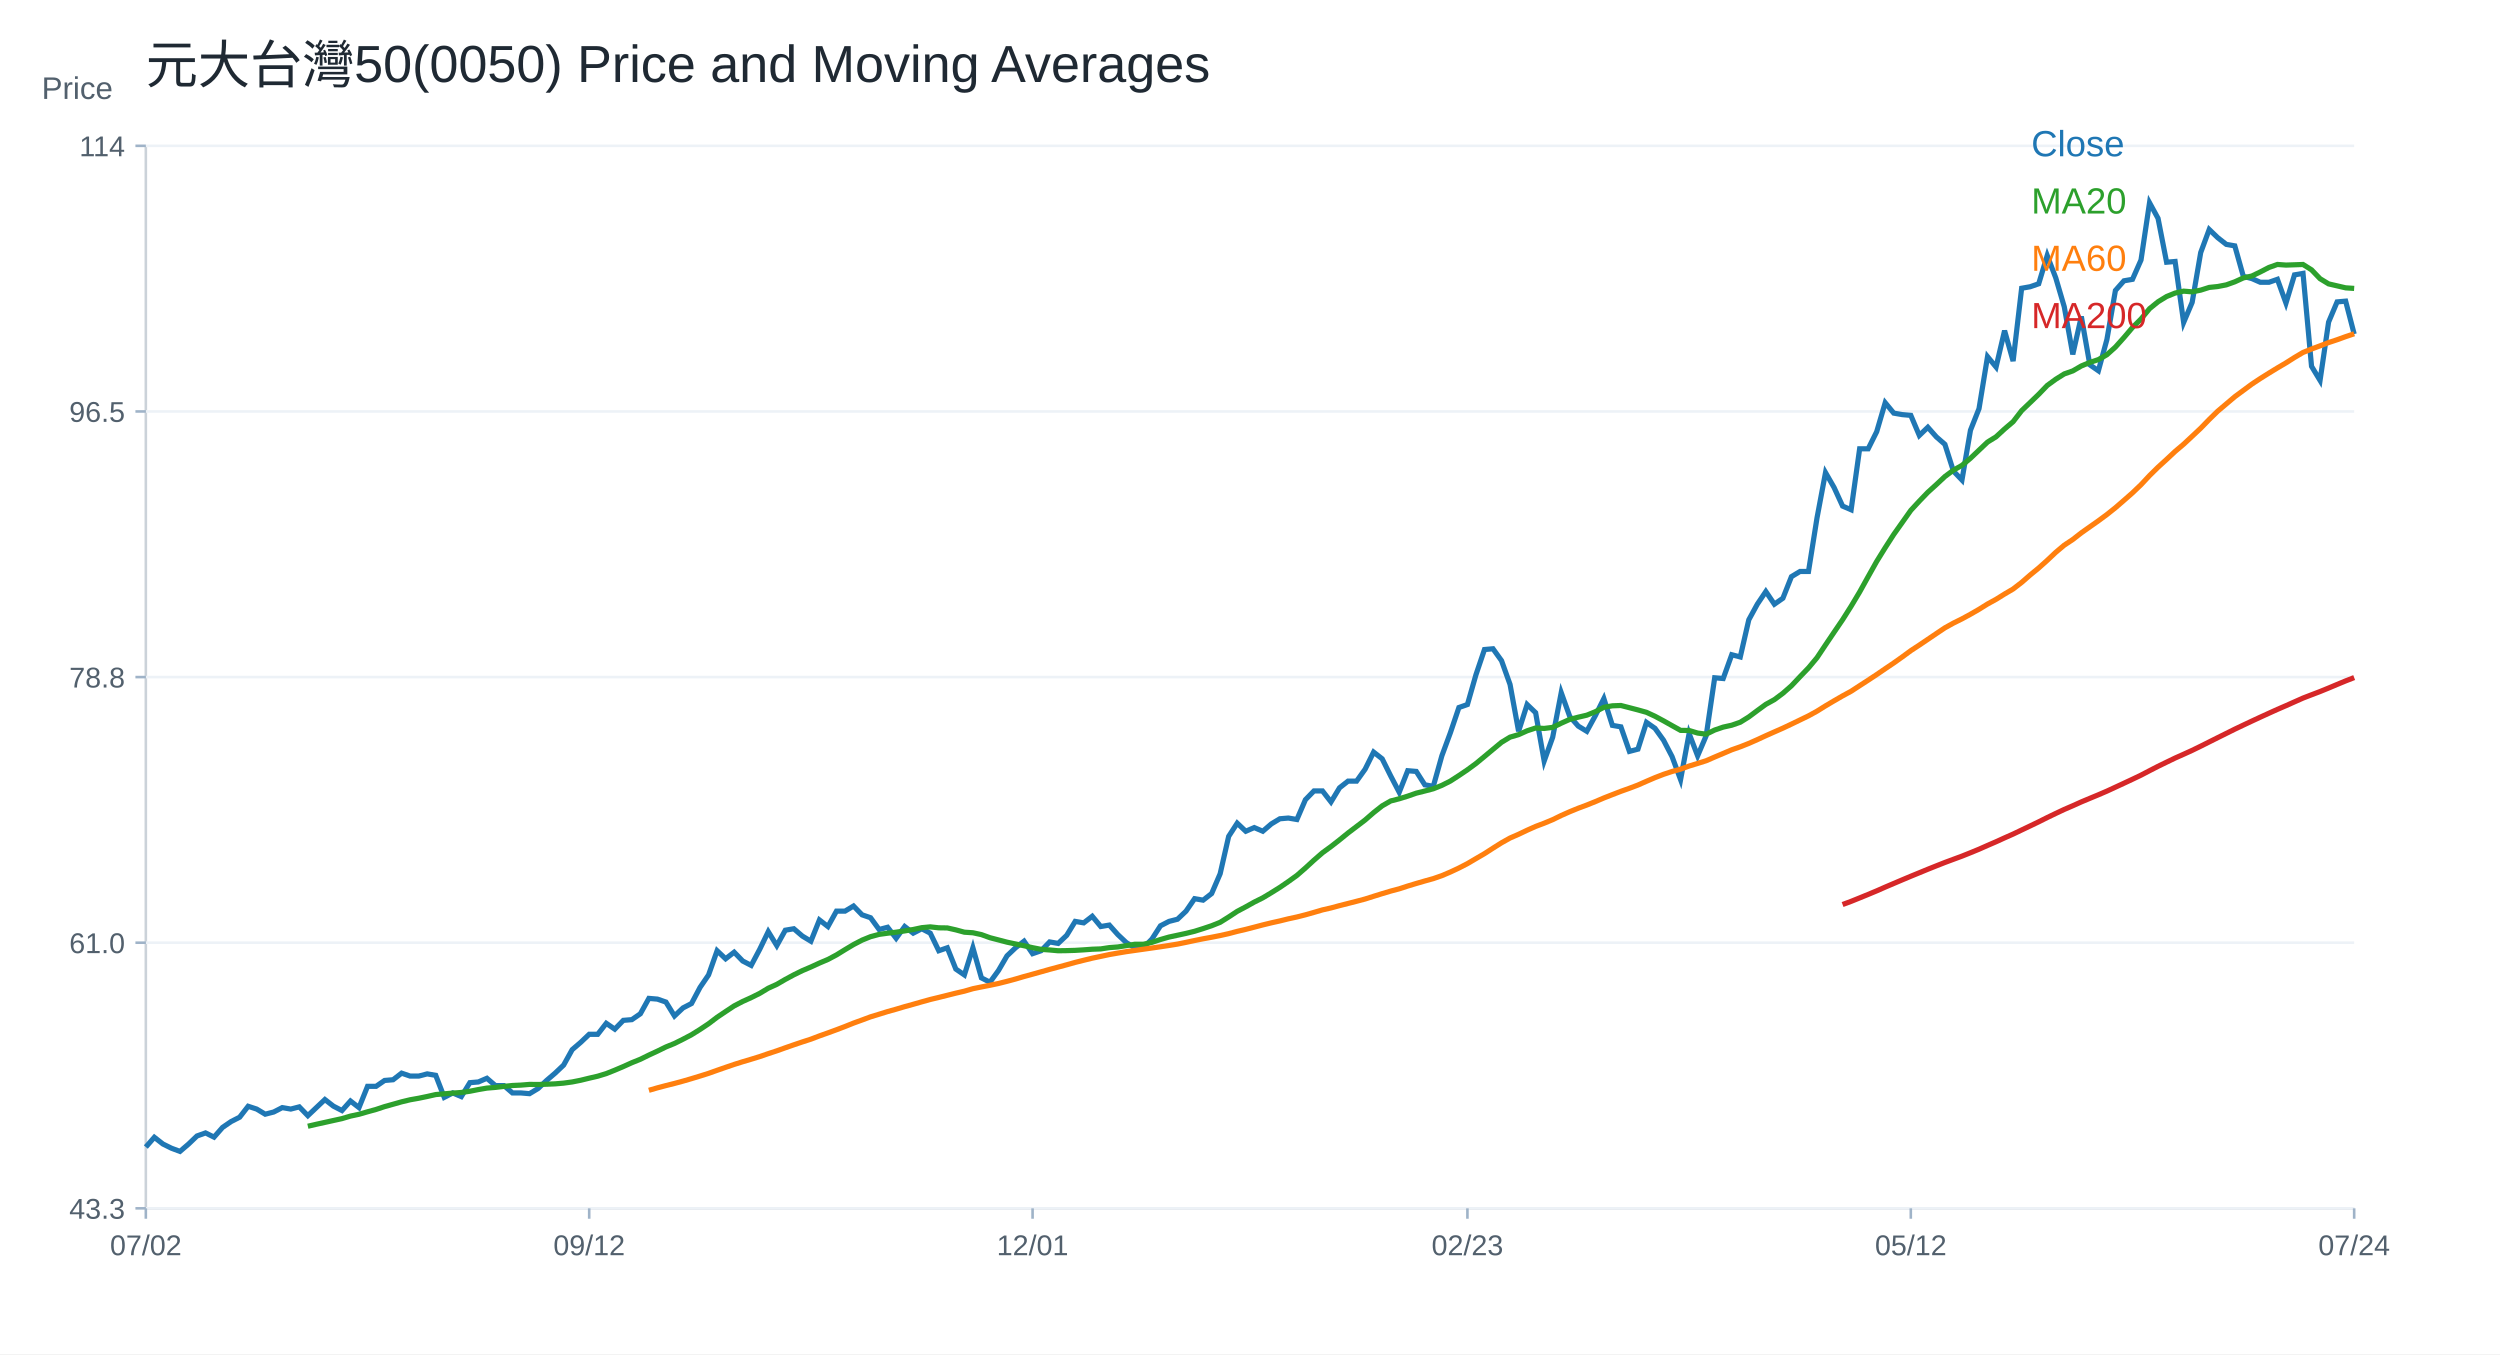
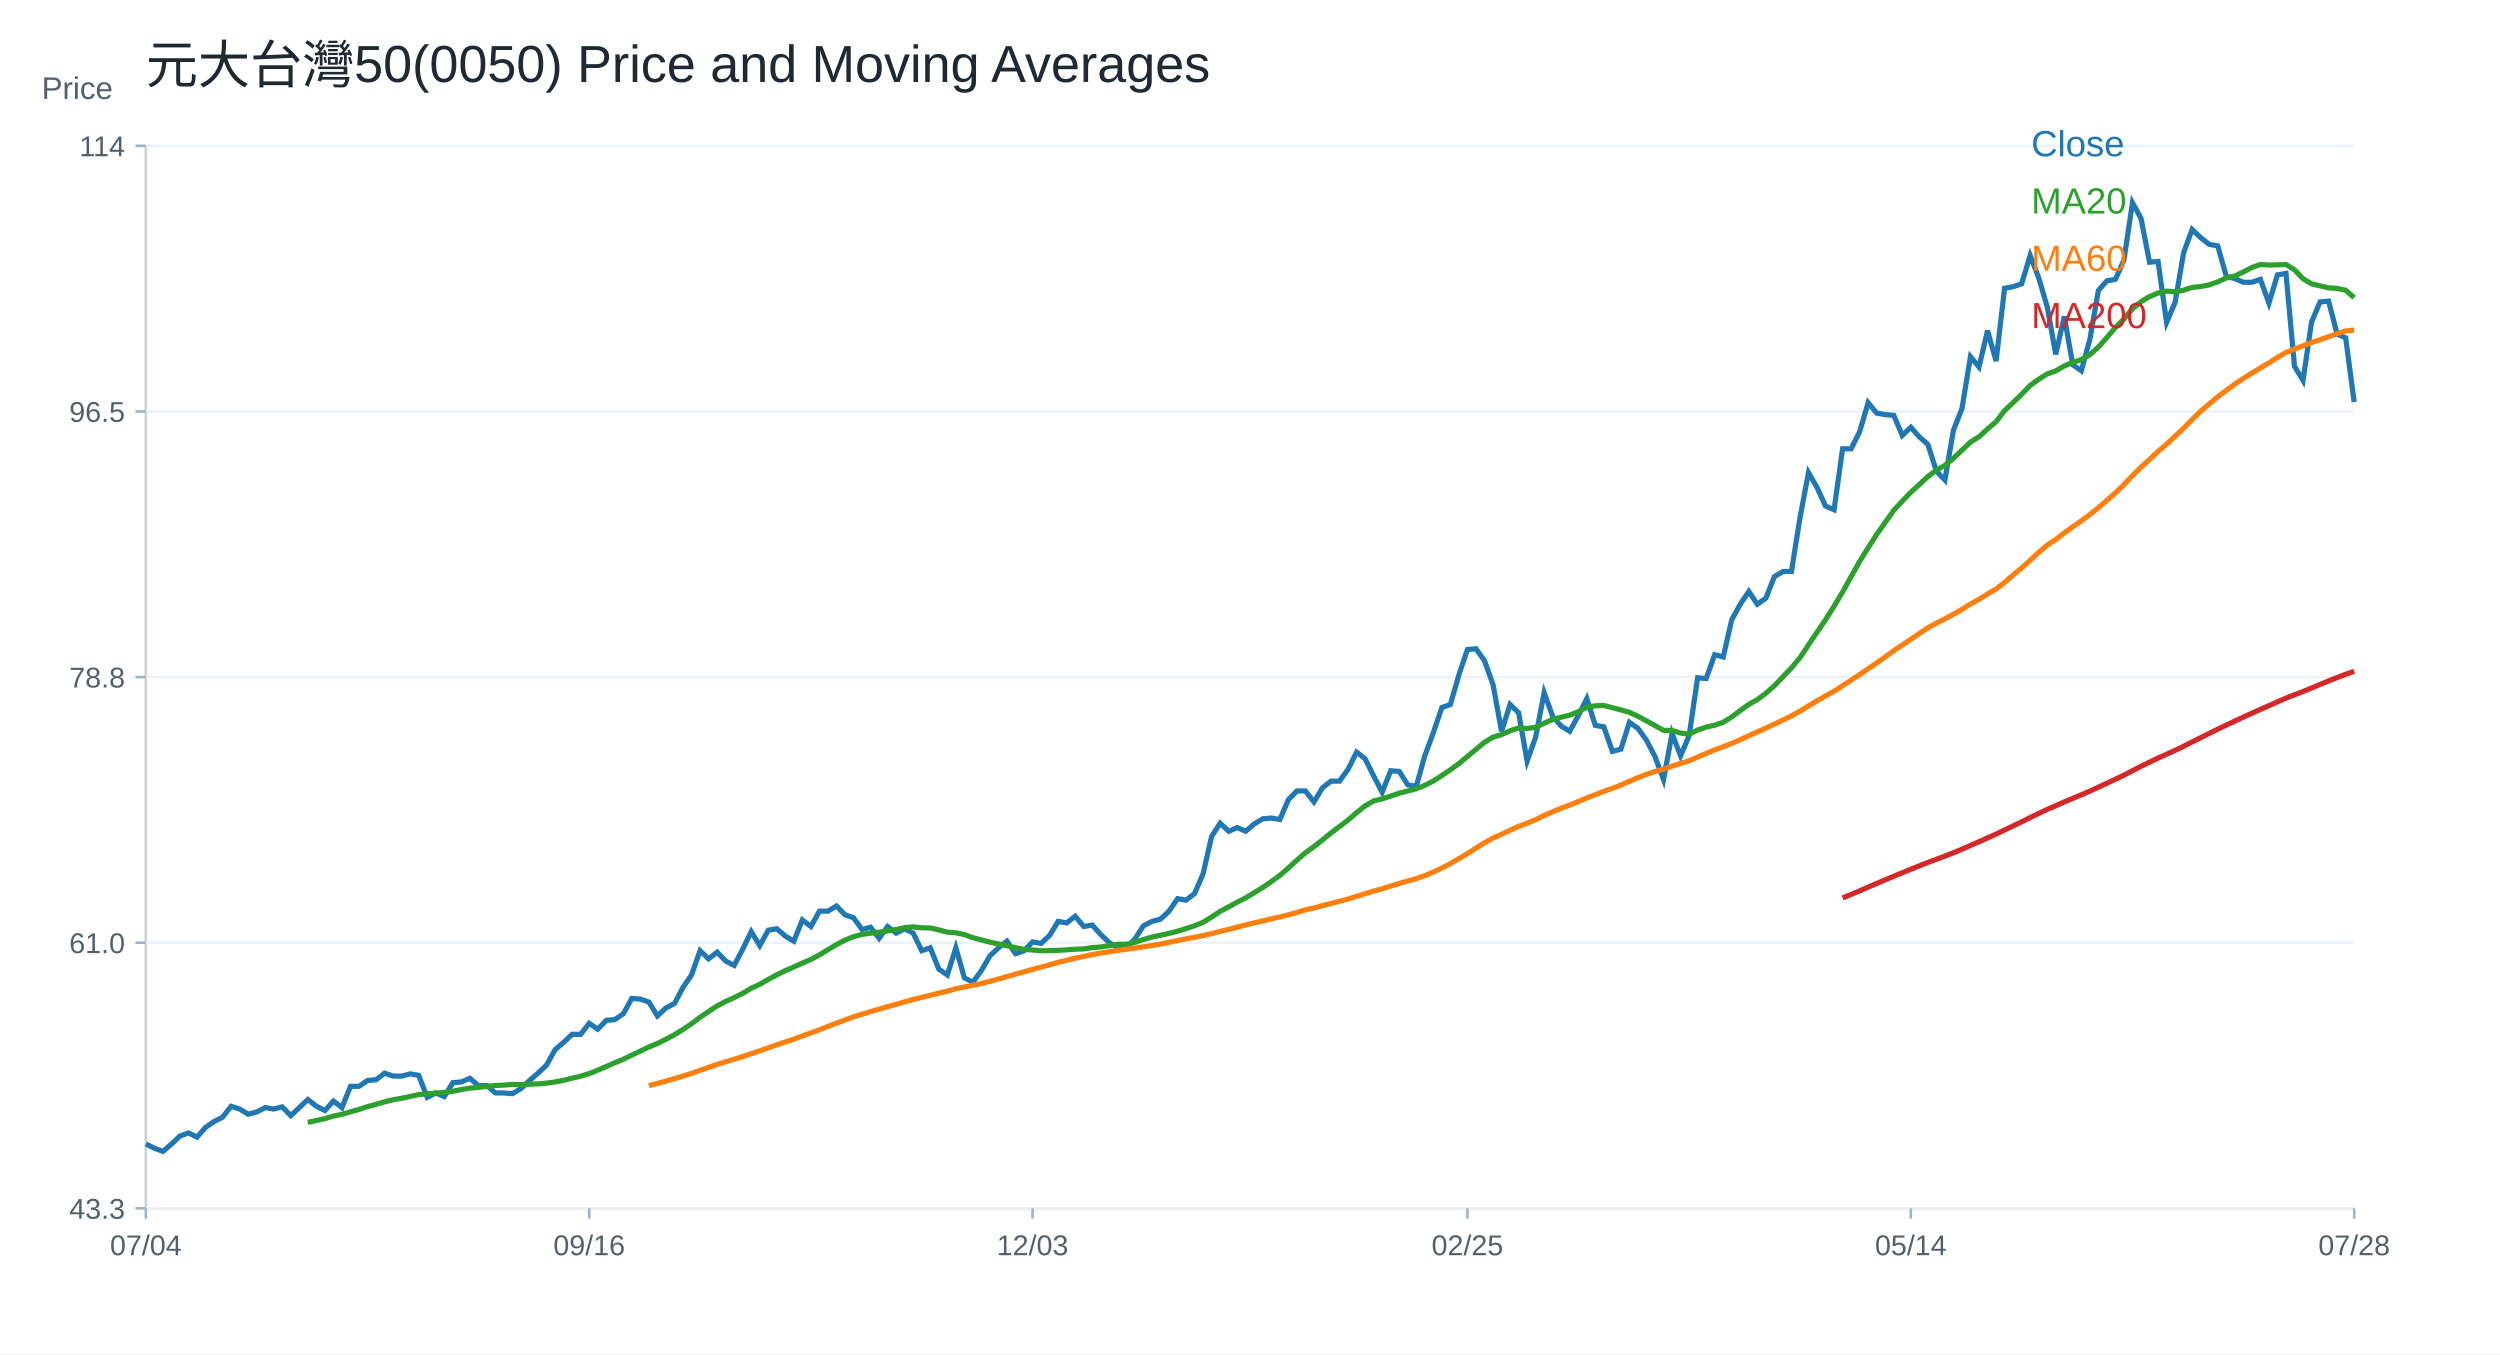
<svg xmlns="http://www.w3.org/2000/svg" width="960" height="520" viewBox="0 0 960 520">
  <rect width="100%" height="100%" fill="white" />
  <text x="56.00" y="32.00" font-size="20" font-family="Arial" fill="#1f2933" text-anchor="start">元大台灣50(0050) Price and Moving Averages</text>
  <line x1="56" y1="464" x2="904" y2="464" stroke="#cbd2d9" />
  <line x1="56" y1="56" x2="56" y2="464" stroke="#cbd2d9" />
  <text x="16.00" y="38.00" font-size="12" font-family="Arial" fill="#52606d" text-anchor="start">Price</text>
  <line x1="56" y1="464.00" x2="904" y2="464.00" stroke="#edf2f7" />
  <line x1="52" y1="464.00" x2="56" y2="464.00" stroke="#9fb3c8" />
  <text x="48.00" y="468.00" font-size="11" font-family="Arial" fill="#52606d" text-anchor="end">43.3</text>
  <line x1="56" y1="362.00" x2="904" y2="362.00" stroke="#edf2f7" />
  <line x1="52" y1="362.00" x2="56" y2="362.00" stroke="#9fb3c8" />
  <text x="48.00" y="366.00" font-size="11" font-family="Arial" fill="#52606d" text-anchor="end">61.0</text>
  <line x1="56" y1="260.00" x2="904" y2="260.00" stroke="#edf2f7" />
  <line x1="52" y1="260.00" x2="56" y2="260.00" stroke="#9fb3c8" />
  <text x="48.00" y="264.00" font-size="11" font-family="Arial" fill="#52606d" text-anchor="end">78.8</text>
  <line x1="56" y1="158.00" x2="904" y2="158.00" stroke="#edf2f7" />
  <line x1="52" y1="158.00" x2="56" y2="158.00" stroke="#9fb3c8" />
  <text x="48.00" y="162.00" font-size="11" font-family="Arial" fill="#52606d" text-anchor="end">96.5</text>
  <line x1="56" y1="56.00" x2="904" y2="56.00" stroke="#edf2f7" />
  <line x1="52" y1="56.00" x2="56" y2="56.00" stroke="#9fb3c8" />
  <text x="48.00" y="60.00" font-size="11" font-family="Arial" fill="#52606d" text-anchor="end">114</text>
  <line x1="56.00" y1="464" x2="56.00" y2="468" stroke="#9fb3c8" />
-   <text x="56.00" y="482.00" font-size="11" font-family="Arial" fill="#52606d" text-anchor="middle">07/02</text>
+   <text x="56.00" y="482.00" font-size="11" font-family="Arial" fill="#52606d" text-anchor="middle">07/04</text>
  <line x1="226.25" y1="464" x2="226.25" y2="468" stroke="#9fb3c8" />
-   <text x="226.25" y="482.00" font-size="11" font-family="Arial" fill="#52606d" text-anchor="middle">09/12</text>
+   <text x="226.25" y="482.00" font-size="11" font-family="Arial" fill="#52606d" text-anchor="middle">09/16</text>
  <line x1="396.51" y1="464" x2="396.51" y2="468" stroke="#9fb3c8" />
-   <text x="396.51" y="482.00" font-size="11" font-family="Arial" fill="#52606d" text-anchor="middle">12/01</text>
+   <text x="396.51" y="482.00" font-size="11" font-family="Arial" fill="#52606d" text-anchor="middle">12/03</text>
  <line x1="563.49" y1="464" x2="563.49" y2="468" stroke="#9fb3c8" />
-   <text x="563.49" y="482.00" font-size="11" font-family="Arial" fill="#52606d" text-anchor="middle">02/23</text>
+   <text x="563.49" y="482.00" font-size="11" font-family="Arial" fill="#52606d" text-anchor="middle">02/25</text>
  <line x1="733.75" y1="464" x2="733.75" y2="468" stroke="#9fb3c8" />
-   <text x="733.75" y="482.00" font-size="11" font-family="Arial" fill="#52606d" text-anchor="middle">05/12</text>
+   <text x="733.75" y="482.00" font-size="11" font-family="Arial" fill="#52606d" text-anchor="middle">05/14</text>
  <line x1="904.00" y1="464" x2="904.00" y2="468" stroke="#9fb3c8" />
-   <text x="904.00" y="482.00" font-size="11" font-family="Arial" fill="#52606d" text-anchor="middle">07/24</text>
-   <polyline fill="none" stroke="#1f77b4" stroke-width="2" points="56.00,440.47 59.27,436.72 62.55,439.29 65.82,440.91 69.10,442.14 72.37,439.35 75.64,436.22 78.92,435.04 82.19,436.66 85.47,432.92 88.74,430.68 92.02,429.01 95.29,424.81 98.56,425.88 101.84,427.85 105.11,427.01 108.39,425.32 111.66,425.88 114.93,425.04 118.21,428.42 121.48,425.32 124.76,422.22 128.03,424.76 131.31,426.45 134.58,422.79 137.85,425.32 141.13,417.16 144.40,417.16 147.68,414.90 150.95,414.62 154.22,412.09 157.50,413.22 160.77,413.22 164.05,412.37 167.32,412.93 170.59,421.38 173.87,419.69 177.14,421.10 180.42,415.75 183.69,415.47 186.97,414.06 190.24,416.87 193.51,416.87 196.79,419.69 200.06,419.69 203.34,419.97 206.61,418.00 209.88,414.90 213.16,412.09 216.43,408.99 219.71,403.08 222.98,400.27 226.25,397.17 229.53,397.17 232.80,392.95 236.08,395.20 239.35,391.82 242.63,391.54 245.90,389.29 249.17,383.38 252.45,383.66 255.72,384.79 259.00,390.13 262.27,387.04 265.54,385.35 268.82,379.16 272.09,374.37 275.37,365.08 278.64,368.18 281.92,365.64 285.19,369.02 288.46,370.71 291.74,364.52 295.01,357.76 298.29,363.11 301.56,357.20 304.83,356.64 308.11,359.45 311.38,361.42 314.66,353.26 317.93,355.79 321.20,349.88 324.48,349.88 327.75,347.91 331.03,351.29 334.30,352.41 337.58,356.92 340.85,356.07 344.12,360.30 347.40,355.79 350.67,358.33 353.95,356.64 357.22,358.33 360.49,365.08 363.77,363.95 367.04,372.12 370.32,374.37 373.59,363.95 376.86,375.50 380.14,377.18 383.41,372.68 386.69,367.05 389.96,363.95 393.24,361.42 396.51,366.21 399.78,365.08 403.06,361.70 406.33,362.27 409.61,359.17 412.88,353.82 416.15,354.38 419.43,351.85 422.70,355.79 425.98,355.23 429.25,358.89 432.53,361.98 435.80,363.95 439.07,363.95 442.35,360.58 445.62,355.51 448.90,353.82 452.17,352.98 455.44,349.88 458.72,345.10 461.99,345.66 465.27,343.12 468.54,335.52 471.81,321.17 475.09,316.10 478.36,319.20 481.64,317.79 484.91,319.20 488.19,316.38 491.46,314.41 494.73,314.13 498.01,314.69 501.28,307.09 504.56,303.72 507.83,303.72 511.10,307.94 514.38,302.52 517.65,299.95 520.93,299.95 524.20,295.38 527.47,288.81 530.75,291.38 534.02,297.95 537.30,304.23 540.57,295.95 543.85,296.23 547.12,301.37 550.39,301.94 553.67,290.24 556.94,281.39 560.22,271.69 563.49,270.54 566.76,259.12 570.04,249.42 573.31,249.13 576.59,253.70 579.86,262.84 583.14,280.82 586.41,270.54 589.68,273.68 592.96,292.24 596.23,283.10 599.51,265.98 602.78,275.11 606.05,278.82 609.33,280.82 612.60,274.83 615.88,268.26 619.15,278.54 622.42,279.11 625.70,288.53 628.97,287.67 632.25,277.39 635.52,279.68 638.80,284.25 642.07,290.53 645.34,299.37 648.62,281.68 651.89,290.24 655.17,282.53 658.44,260.27 661.71,260.55 664.99,251.42 668.26,252.27 671.54,238.00 674.81,232.01 678.08,227.15 681.36,232.01 684.63,229.72 687.91,221.44 691.18,219.45 694.46,219.45 697.73,198.89 701.00,181.48 704.28,187.19 707.55,194.33 710.83,195.75 714.10,172.34 717.37,172.34 720.65,165.78 723.92,154.65 727.20,158.64 730.47,159.21 733.75,159.50 737.02,167.21 740.29,164.07 743.57,167.78 746.84,170.63 750.12,180.91 753.39,184.33 756.66,165.21 759.94,156.93 763.21,136.95 766.49,140.94 769.76,126.96 773.03,138.66 776.31,110.69 779.58,110.11 782.86,108.97 786.13,98.12 789.41,106.69 792.68,117.82 795.95,136.09 799.23,121.53 802.50,140.09 805.78,142.37 809.05,130.38 812.32,111.54 815.60,107.83 818.87,107.26 822.15,99.84 825.42,77.86 828.69,83.85 831.97,100.69 835.24,100.41 838.52,123.82 841.79,116.11 845.07,96.98 848.34,88.13 851.61,91.27 854.89,93.84 858.16,94.41 861.44,106.12 864.71,106.97 867.98,108.40 871.26,108.40 874.53,107.26 877.81,116.39 881.08,105.55 884.36,104.98 887.63,140.66 890.90,146.08 894.18,123.68 897.45,115.93 900.73,115.64 904.00,128.28" />
+   <text x="904.00" y="482.00" font-size="11" font-family="Arial" fill="#52606d" text-anchor="middle">07/28</text>
+   <polyline fill="none" stroke="#1f77b4" stroke-width="2" points="56.00,439.29 59.27,440.91 62.55,442.14 65.82,439.35 69.10,436.22 72.37,435.04 75.64,436.66 78.92,432.92 82.19,430.68 85.47,429.01 88.74,424.81 92.02,425.88 95.29,427.85 98.56,427.01 101.84,425.32 105.11,425.88 108.39,425.04 111.66,428.42 114.93,425.32 118.21,422.22 121.48,424.76 124.76,426.45 128.03,422.79 131.31,425.32 134.58,417.16 137.85,417.16 141.13,414.90 144.40,414.62 147.68,412.09 150.95,413.22 154.22,413.22 157.50,412.37 160.77,412.93 164.05,421.38 167.32,419.69 170.59,421.10 173.87,415.75 177.14,415.47 180.42,414.06 183.69,416.87 186.97,416.87 190.24,419.69 193.51,419.69 196.79,419.97 200.06,418.00 203.34,414.90 206.61,412.09 209.88,408.99 213.16,403.08 216.43,400.27 219.71,397.17 222.98,397.17 226.25,392.95 229.53,395.20 232.80,391.82 236.08,391.54 239.35,389.29 242.63,383.38 245.90,383.66 249.17,384.79 252.45,390.13 255.72,387.04 259.00,385.35 262.27,379.16 265.54,374.37 268.82,365.08 272.09,368.18 275.37,365.64 278.64,369.02 281.92,370.71 285.19,364.52 288.46,357.76 291.74,363.11 295.01,357.20 298.29,356.64 301.56,359.45 304.83,361.42 308.11,353.26 311.38,355.79 314.66,349.88 317.93,349.88 321.20,347.91 324.48,351.29 327.75,352.41 331.03,356.92 334.30,356.07 337.58,360.30 340.85,355.79 344.12,358.33 347.40,356.64 350.67,358.33 353.95,365.08 357.22,363.95 360.49,372.12 363.77,374.37 367.04,363.95 370.32,375.50 373.59,377.18 376.86,372.68 380.14,367.05 383.41,363.95 386.69,361.42 389.96,366.21 393.24,365.08 396.51,361.70 399.78,362.27 403.06,359.17 406.33,353.82 409.61,354.38 412.88,351.85 416.15,355.79 419.43,355.23 422.70,358.89 425.98,361.98 429.25,363.95 432.53,363.95 435.80,360.58 439.07,355.51 442.35,353.82 445.62,352.98 448.90,349.88 452.17,345.10 455.44,345.66 458.72,343.12 461.99,335.52 465.27,321.17 468.54,316.10 471.81,319.20 475.09,317.79 478.36,319.20 481.64,316.38 484.91,314.41 488.19,314.13 491.46,314.69 494.73,307.09 498.01,303.72 501.28,303.72 504.56,307.94 507.83,302.52 511.10,299.95 514.38,299.95 517.65,295.38 520.93,288.81 524.20,291.38 527.47,297.95 530.75,304.23 534.02,295.95 537.30,296.23 540.57,301.37 543.85,301.94 547.12,290.24 550.39,281.39 553.67,271.69 556.94,270.54 560.22,259.12 563.49,249.42 566.76,249.13 570.04,253.70 573.31,262.84 576.59,280.82 579.86,270.54 583.14,273.68 586.41,292.24 589.68,283.10 592.96,265.98 596.23,275.11 599.51,278.82 602.78,280.82 606.05,274.83 609.33,268.26 612.60,278.54 615.88,279.11 619.15,288.53 622.42,287.67 625.70,277.39 628.97,279.68 632.25,284.25 635.52,290.53 638.80,299.37 642.07,281.68 645.34,290.24 648.62,282.53 651.89,260.27 655.17,260.55 658.44,251.42 661.71,252.27 664.99,238.00 668.26,232.01 671.54,227.15 674.81,232.01 678.08,229.72 681.36,221.44 684.63,219.45 687.91,219.45 691.18,198.89 694.46,181.48 697.73,187.19 701.00,194.33 704.28,195.75 707.55,172.34 710.83,172.34 714.10,165.78 717.37,154.65 720.65,158.64 723.92,159.21 727.20,159.50 730.47,167.21 733.75,164.07 737.02,167.78 740.29,170.63 743.57,180.91 746.84,184.33 750.12,165.21 753.39,156.93 756.66,136.95 759.94,140.94 763.21,126.96 766.49,138.66 769.76,110.69 773.03,110.11 776.31,108.97 779.58,98.12 782.86,106.69 786.13,117.82 789.41,136.09 792.68,121.53 795.95,140.09 799.23,142.37 802.50,130.38 805.78,111.54 809.05,107.83 812.32,107.26 815.60,99.84 818.87,77.86 822.15,83.85 825.42,100.69 828.69,100.41 831.97,123.82 835.24,116.11 838.52,96.98 841.79,88.13 845.07,91.27 848.34,93.84 851.61,94.41 854.89,106.12 858.16,106.97 861.44,108.40 864.71,108.40 867.98,107.26 871.26,116.39 874.53,105.55 877.81,104.98 881.08,140.66 884.36,146.08 887.63,123.68 890.90,115.93 894.18,115.64 897.45,128.28 900.73,129.71 904.00,154.41" />
  <text x="780.00" y="60.00" font-size="14" font-family="Arial" fill="#1f77b4" text-anchor="start">Close</text>
-   <polyline fill="none" stroke="#2ca02c" stroke-width="2" points="118.21,432.48 121.48,431.72 124.76,431.00 128.03,430.27 131.31,429.55 134.58,428.58 137.85,427.88 141.13,426.93 144.40,426.03 147.68,424.94 150.95,424.03 154.22,423.10 157.50,422.31 160.77,421.73 164.05,421.05 167.32,420.31 170.59,420.03 173.87,419.75 177.14,419.51 180.42,419.04 183.69,418.39 186.97,417.83 190.24,417.56 193.51,417.17 196.79,416.83 200.06,416.68 203.34,416.41 206.61,416.45 209.88,416.34 213.16,416.20 216.43,415.92 219.71,415.47 222.98,414.82 226.25,414.02 229.53,413.26 232.80,412.26 236.08,410.95 239.35,409.56 242.63,408.08 245.90,406.76 249.17,405.15 252.45,403.63 255.72,402.03 259.00,400.69 262.27,399.06 265.54,397.34 268.82,395.30 272.09,393.12 275.37,390.63 278.64,388.43 281.92,386.26 285.19,384.56 288.46,383.08 291.74,381.45 295.01,379.48 298.29,377.99 301.56,376.09 304.83,374.33 308.11,372.72 311.38,371.33 314.66,369.82 317.93,368.43 321.20,366.69 324.48,364.67 327.75,362.72 331.03,361.01 334.30,359.68 337.58,358.80 340.85,358.35 344.12,357.96 347.40,357.47 350.67,356.93 353.95,356.23 357.22,355.92 360.49,356.28 363.77,356.33 367.04,357.07 370.32,357.96 373.59,358.18 376.86,358.89 380.14,360.08 383.41,360.93 386.69,361.79 389.96,362.49 393.24,363.17 396.51,363.91 399.78,364.55 403.06,364.79 406.33,365.09 409.61,365.04 412.88,364.94 416.15,364.74 419.43,364.50 422.70,364.38 425.98,363.88 429.25,363.63 432.53,363.12 435.80,362.60 439.07,362.60 442.35,361.86 445.62,360.77 448.90,359.83 452.17,359.13 455.44,358.42 458.72,357.61 461.99,356.58 465.27,355.48 468.54,354.17 471.81,352.12 475.09,349.96 478.36,348.23 481.64,346.40 484.91,344.77 488.19,342.80 491.46,340.76 494.73,338.52 498.01,336.16 501.28,333.31 504.56,330.30 507.83,327.46 511.10,325.08 514.38,322.52 517.65,319.86 520.93,317.37 524.20,314.88 527.47,312.04 530.75,309.45 534.02,307.57 537.30,306.73 540.57,305.72 543.85,304.57 547.12,303.75 550.39,302.89 553.67,301.58 556.94,299.93 560.22,297.81 563.49,295.60 566.76,293.20 570.04,290.49 573.31,287.76 576.59,285.04 579.86,283.06 583.14,282.10 586.41,280.63 589.68,279.55 592.96,279.72 596.23,279.31 599.51,277.71 602.78,276.25 606.05,275.40 609.33,274.63 612.60,273.30 615.88,271.61 619.15,271.03 622.42,270.91 625.70,271.76 628.97,272.61 632.25,273.53 635.52,275.04 638.80,276.80 642.07,278.64 645.34,280.46 648.62,280.51 651.89,281.49 655.17,281.93 658.44,280.33 661.71,279.21 664.99,278.48 668.26,277.34 671.54,275.30 674.81,272.86 678.08,270.47 681.36,268.66 684.63,266.22 687.91,263.34 691.18,259.88 694.46,256.47 697.73,252.55 701.00,247.64 704.28,242.78 707.55,237.97 710.83,232.79 714.10,227.32 717.37,221.43 720.65,215.59 723.92,210.31 727.20,205.22 730.47,200.61 733.75,195.97 737.02,192.43 740.29,189.03 743.57,186.06 746.84,182.99 750.12,180.55 753.39,178.70 756.66,175.98 759.94,172.86 763.21,169.76 766.49,167.73 769.76,164.72 773.03,161.94 776.31,157.69 779.58,154.57 782.86,151.41 786.13,148.02 789.41,145.63 792.68,143.58 795.95,142.43 799.23,140.53 802.50,139.17 805.78,138.09 809.05,136.22 812.32,133.27 815.60,129.61 818.87,125.76 822.15,122.49 825.42,118.54 828.69,115.88 831.97,113.87 835.24,112.54 838.52,111.80 841.79,112.07 845.07,111.41 848.34,110.37 851.61,110.03 854.89,109.39 858.16,108.22 861.44,106.72 864.71,105.99 867.98,104.41 871.26,102.71 874.53,101.55 877.81,101.79 881.08,101.68 884.36,101.56 887.63,103.61 890.90,107.02 894.18,109.01 897.45,109.77 900.73,110.53 904.00,110.75" />
+   <polyline fill="none" stroke="#2ca02c" stroke-width="2" points="118.21,431.00 121.48,430.27 124.76,429.55 128.03,428.58 131.31,427.88 134.58,426.93 137.85,426.03 141.13,424.94 144.40,424.03 147.68,423.10 150.95,422.31 154.22,421.73 157.50,421.05 160.77,420.31 164.05,420.03 167.32,419.75 170.59,419.51 173.87,419.04 177.14,418.39 180.42,417.83 183.69,417.56 186.97,417.17 190.24,416.83 193.51,416.68 196.79,416.41 200.06,416.45 203.34,416.34 206.61,416.20 209.88,415.92 213.16,415.47 216.43,414.82 219.71,414.02 222.98,413.26 226.25,412.26 229.53,410.95 232.80,409.56 236.08,408.08 239.35,406.76 242.63,405.15 245.90,403.63 249.17,402.03 252.45,400.69 255.72,399.06 259.00,397.34 262.27,395.30 265.54,393.12 268.82,390.63 272.09,388.43 275.37,386.26 278.64,384.56 281.92,383.08 285.19,381.45 288.46,379.48 291.74,377.99 295.01,376.09 298.29,374.33 301.56,372.72 304.83,371.33 308.11,369.82 311.38,368.43 314.66,366.69 317.93,364.67 321.20,362.72 324.48,361.01 327.75,359.68 331.03,358.80 334.30,358.35 337.58,357.96 340.85,357.47 344.12,356.93 347.40,356.23 350.67,355.92 353.95,356.28 357.22,356.33 360.49,357.07 363.77,357.96 367.04,358.18 370.32,358.89 373.59,360.08 376.86,360.93 380.14,361.79 383.41,362.49 386.69,363.17 389.96,363.91 393.24,364.55 396.51,364.79 399.78,365.09 403.06,365.04 406.33,364.94 409.61,364.74 412.88,364.50 416.15,364.38 419.43,363.88 422.70,363.63 425.98,363.12 429.25,362.60 432.53,362.60 435.80,361.86 439.07,360.77 442.35,359.83 445.62,359.13 448.90,358.42 452.17,357.61 455.44,356.58 458.72,355.48 461.99,354.17 465.27,352.12 468.54,349.96 471.81,348.23 475.09,346.40 478.36,344.77 481.64,342.80 484.91,340.76 488.19,338.52 491.46,336.16 494.73,333.31 498.01,330.30 501.28,327.46 504.56,325.08 507.83,322.52 511.10,319.86 514.38,317.37 517.65,314.88 520.93,312.04 524.20,309.45 527.47,307.57 530.75,306.73 534.02,305.72 537.30,304.57 540.57,303.75 543.85,302.89 547.12,301.58 550.39,299.93 553.67,297.81 556.94,295.60 560.22,293.20 563.49,290.49 566.76,287.76 570.04,285.04 573.31,283.06 576.59,282.10 579.86,280.63 583.14,279.55 586.41,279.72 589.68,279.31 592.96,277.71 596.23,276.25 599.51,275.40 602.78,274.63 606.05,273.30 609.33,271.61 612.60,271.03 615.88,270.91 619.15,271.76 622.42,272.61 625.70,273.53 628.97,275.04 632.25,276.80 635.52,278.64 638.80,280.46 642.07,280.51 645.34,281.49 648.62,281.93 651.89,280.33 655.17,279.21 658.44,278.48 661.71,277.34 664.99,275.30 668.26,272.86 671.54,270.47 674.81,268.66 678.08,266.22 681.36,263.34 684.63,259.88 687.91,256.47 691.18,252.55 694.46,247.64 697.73,242.78 701.00,237.97 704.28,232.79 707.55,227.32 710.83,221.43 714.10,215.59 717.37,210.31 720.65,205.22 723.92,200.61 727.20,195.97 730.47,192.43 733.75,189.03 737.02,186.06 740.29,182.99 743.57,180.55 746.84,178.70 750.12,175.98 753.39,172.86 756.66,169.76 759.94,167.73 763.21,164.72 766.49,161.94 769.76,157.69 773.03,154.57 776.31,151.41 779.58,148.02 782.86,145.63 786.13,143.58 789.41,142.43 792.68,140.53 795.95,139.17 799.23,138.09 802.50,136.22 805.78,133.27 809.05,129.61 812.32,125.76 815.60,122.49 818.87,118.54 822.15,115.88 825.42,113.87 828.69,112.54 831.97,111.80 835.24,112.07 838.52,111.41 841.79,110.37 845.07,110.03 848.34,109.39 851.61,108.22 854.89,106.72 858.16,105.99 861.44,104.41 864.71,102.71 867.98,101.55 871.26,101.79 874.53,101.68 877.81,101.56 881.08,103.61 884.36,107.02 887.63,109.01 890.90,109.77 894.18,110.53 897.45,110.75 900.73,111.43 904.00,114.31" />
  <text x="780.00" y="82.00" font-size="14" font-family="Arial" fill="#2ca02c" text-anchor="start">MA20</text>
-   <polyline fill="none" stroke="#ff7f0e" stroke-width="2" points="249.17,418.68 252.45,417.73 255.72,416.86 259.00,416.04 262.27,415.15 265.54,414.20 268.82,413.20 272.09,412.17 275.37,411.00 278.64,409.86 281.92,408.74 285.19,407.71 288.46,406.74 291.74,405.73 295.01,404.60 298.29,403.52 301.56,402.35 304.83,401.21 308.11,400.10 311.38,399.04 314.66,397.79 317.93,396.63 321.20,395.43 324.48,394.18 327.75,392.87 331.03,391.68 334.30,390.46 337.58,389.46 340.85,388.44 344.12,387.53 347.40,386.55 350.67,385.65 353.95,384.71 357.22,383.80 360.49,383.01 363.77,382.19 367.04,381.37 370.32,380.61 373.59,379.66 376.86,378.99 380.14,378.35 383.41,377.66 386.69,376.83 389.96,375.95 393.24,374.98 396.51,374.09 399.78,373.17 403.06,372.24 406.33,371.36 409.61,370.48 412.88,369.56 416.15,368.74 419.43,367.94 422.70,367.25 425.98,366.55 429.25,365.98 432.53,365.43 435.80,364.96 439.07,364.50 442.35,364.03 445.62,363.56 448.90,363.06 452.17,362.53 455.44,361.86 458.72,361.16 461.99,360.50 465.27,359.90 468.54,359.25 471.81,358.52 475.09,357.65 478.36,356.88 481.64,356.03 484.91,355.17 488.19,354.37 491.46,353.64 494.73,352.83 498.01,352.12 501.28,351.29 504.56,350.36 507.83,349.40 511.10,348.65 514.38,347.76 517.65,346.93 520.93,346.09 524.20,345.22 527.47,344.18 530.75,343.16 534.02,342.18 537.30,341.31 540.57,340.24 543.85,339.25 547.12,338.30 550.39,337.39 553.67,336.25 556.94,334.86 560.22,333.32 563.49,331.63 566.76,329.71 570.04,327.80 573.31,325.69 576.59,323.63 579.86,321.80 583.14,320.37 586.41,318.81 589.68,317.35 592.96,316.11 596.23,314.75 599.51,313.15 602.78,311.70 606.05,310.36 609.33,309.14 612.60,307.82 615.88,306.42 619.15,305.14 622.42,303.87 625.70,302.70 628.97,301.46 632.25,300.01 635.52,298.61 638.80,297.34 642.07,296.25 645.34,295.35 648.62,294.16 651.89,293.16 655.17,292.12 658.44,290.70 661.71,289.32 664.99,287.92 668.26,286.77 671.54,285.47 674.81,284.02 678.08,282.51 681.36,281.05 684.63,279.61 687.91,278.06 691.18,276.48 694.46,274.89 697.73,273.09 701.00,271.05 704.28,269.11 707.55,267.22 710.83,265.44 714.10,263.31 717.37,261.19 720.65,259.03 723.92,256.79 727.20,254.58 730.47,252.26 733.75,249.85 737.02,247.71 740.29,245.50 743.57,243.28 746.84,241.09 750.12,239.27 753.39,237.65 756.66,235.87 759.94,233.98 763.21,231.94 766.49,230.14 769.76,228.10 773.03,226.18 776.31,223.65 779.58,220.80 782.86,218.11 786.13,215.18 789.41,212.09 792.68,209.34 795.95,207.17 799.23,204.61 802.50,202.30 805.78,199.99 809.05,197.58 812.32,194.97 815.60,192.13 818.87,189.26 822.15,186.12 825.42,182.62 828.69,179.40 831.97,176.41 835.24,173.35 838.52,170.57 841.79,167.52 845.07,164.44 848.34,161.07 851.61,157.88 854.89,155.11 858.16,152.34 861.44,149.92 864.71,147.50 867.98,145.34 871.26,143.28 874.53,141.28 877.81,139.35 881.08,137.28 884.36,135.34 887.63,134.03 890.90,132.80 894.18,131.55 897.45,130.46 900.73,129.27 904.00,128.16" />
+   <polyline fill="none" stroke="#ff7f0e" stroke-width="2" points="249.17,416.86 252.45,416.04 255.72,415.15 259.00,414.20 262.27,413.20 265.54,412.17 268.82,411.00 272.09,409.86 275.37,408.74 278.64,407.71 281.92,406.74 285.19,405.73 288.46,404.60 291.74,403.52 295.01,402.35 298.29,401.21 301.56,400.10 304.83,399.04 308.11,397.79 311.38,396.63 314.66,395.43 317.93,394.18 321.20,392.87 324.48,391.68 327.75,390.46 331.03,389.46 334.30,388.44 337.58,387.53 340.85,386.55 344.12,385.65 347.40,384.71 350.67,383.80 353.95,383.01 357.22,382.19 360.49,381.37 363.77,380.61 367.04,379.66 370.32,378.99 373.59,378.35 376.86,377.66 380.14,376.83 383.41,375.95 386.69,374.98 389.96,374.09 393.24,373.17 396.51,372.24 399.78,371.36 403.06,370.48 406.33,369.56 409.61,368.74 412.88,367.94 416.15,367.25 419.43,366.55 422.70,365.98 425.98,365.43 429.25,364.96 432.53,364.50 435.80,364.03 439.07,363.56 442.35,363.06 445.62,362.53 448.90,361.86 452.17,361.16 455.44,360.50 458.72,359.90 461.99,359.25 465.27,358.52 468.54,357.65 471.81,356.88 475.09,356.03 478.36,355.17 481.64,354.37 484.91,353.64 488.19,352.83 491.46,352.12 494.73,351.29 498.01,350.36 501.28,349.40 504.56,348.65 507.83,347.76 511.10,346.93 514.38,346.09 517.65,345.22 520.93,344.18 524.20,343.16 527.47,342.18 530.75,341.31 534.02,340.24 537.30,339.25 540.57,338.30 543.85,337.39 547.12,336.25 550.39,334.86 553.67,333.32 556.94,331.63 560.22,329.71 563.49,327.80 566.76,325.69 570.04,323.63 573.31,321.80 576.59,320.37 579.86,318.81 583.14,317.35 586.41,316.11 589.68,314.75 592.96,313.15 596.23,311.70 599.51,310.36 602.78,309.14 606.05,307.82 609.33,306.42 612.60,305.14 615.88,303.87 619.15,302.70 622.42,301.46 625.70,300.01 628.97,298.61 632.25,297.34 635.52,296.25 638.80,295.35 642.07,294.16 645.34,293.16 648.62,292.12 651.89,290.70 655.17,289.32 658.44,287.92 661.71,286.77 664.99,285.47 668.26,284.02 671.54,282.51 674.81,281.05 678.08,279.61 681.36,278.06 684.63,276.48 687.91,274.89 691.18,273.09 694.46,271.05 697.73,269.11 701.00,267.22 704.28,265.44 707.55,263.31 710.83,261.19 714.10,259.03 717.37,256.79 720.65,254.58 723.92,252.26 727.20,249.85 730.47,247.71 733.75,245.50 737.02,243.28 740.29,241.09 743.57,239.27 746.84,237.65 750.12,235.87 753.39,233.98 756.66,231.94 759.94,230.14 763.21,228.10 766.49,226.18 769.76,223.65 773.03,220.80 776.31,218.11 779.58,215.18 782.86,212.09 786.13,209.34 789.41,207.17 792.68,204.61 795.95,202.30 799.23,199.99 802.50,197.58 805.78,194.97 809.05,192.13 812.32,189.26 815.60,186.12 818.87,182.62 822.15,179.40 825.42,176.41 828.69,173.35 831.97,170.57 835.24,167.52 838.52,164.44 841.79,161.07 845.07,157.88 848.34,155.11 851.61,152.34 854.89,149.92 858.16,147.50 861.44,145.34 864.71,143.28 867.98,141.28 871.26,139.35 874.53,137.28 877.81,135.34 881.08,134.03 884.36,132.80 887.63,131.55 890.90,130.46 894.18,129.27 897.45,128.16 900.73,127.06 904.00,126.76" />
  <text x="780.00" y="104.00" font-size="14" font-family="Arial" fill="#ff7f0e" text-anchor="start">MA60</text>
-   <polyline fill="none" stroke="#d62728" stroke-width="2" points="707.55,347.34 710.83,346.12 714.10,344.80 717.37,343.46 720.65,342.09 723.92,340.65 727.20,339.25 730.47,337.86 733.75,336.48 737.02,335.14 740.29,333.79 743.57,332.48 746.84,331.19 750.12,329.97 753.39,328.76 756.66,327.45 759.94,326.10 763.21,324.65 766.49,323.23 769.76,321.74 773.03,320.29 776.31,318.72 779.58,317.16 782.86,315.58 786.13,313.94 789.41,312.36 792.68,310.82 795.95,309.41 799.23,307.93 802.50,306.56 805.78,305.20 809.05,303.79 812.32,302.28 815.60,300.76 818.87,299.23 822.15,297.66 825.42,295.95 828.69,294.27 831.97,292.67 835.24,291.09 838.52,289.63 841.79,288.14 845.07,286.54 848.34,284.90 851.61,283.26 854.89,281.63 858.16,280.00 861.44,278.44 864.71,276.90 867.98,275.38 871.26,273.88 874.53,272.40 877.81,270.98 881.08,269.52 884.36,268.06 887.63,266.80 890.90,265.55 894.18,264.21 897.45,262.83 900.73,261.47 904.00,260.19" />
+   <polyline fill="none" stroke="#d62728" stroke-width="2" points="707.55,344.80 710.83,343.46 714.10,342.09 717.37,340.65 720.65,339.25 723.92,337.86 727.20,336.48 730.47,335.14 733.75,333.79 737.02,332.48 740.29,331.19 743.57,329.97 746.84,328.76 750.12,327.45 753.39,326.10 756.66,324.65 759.94,323.23 763.21,321.74 766.49,320.29 769.76,318.72 773.03,317.16 776.31,315.58 779.58,313.94 782.86,312.36 786.13,310.82 789.41,309.41 792.68,307.93 795.95,306.56 799.23,305.20 802.50,303.79 805.78,302.28 809.05,300.76 812.32,299.23 815.60,297.66 818.87,295.95 822.15,294.27 825.42,292.67 828.69,291.09 831.97,289.63 835.24,288.14 838.52,286.54 841.79,284.90 845.07,283.26 848.34,281.63 851.61,280.00 854.89,278.44 858.16,276.90 861.44,275.38 864.71,273.88 867.98,272.40 871.26,270.98 874.53,269.52 877.81,268.06 881.08,266.80 884.36,265.55 887.63,264.21 890.90,262.83 894.18,261.47 897.45,260.19 900.73,258.92 904.00,257.77" />
  <text x="780.00" y="126.00" font-size="14" font-family="Arial" fill="#d62728" text-anchor="start">MA200</text>
</svg>
